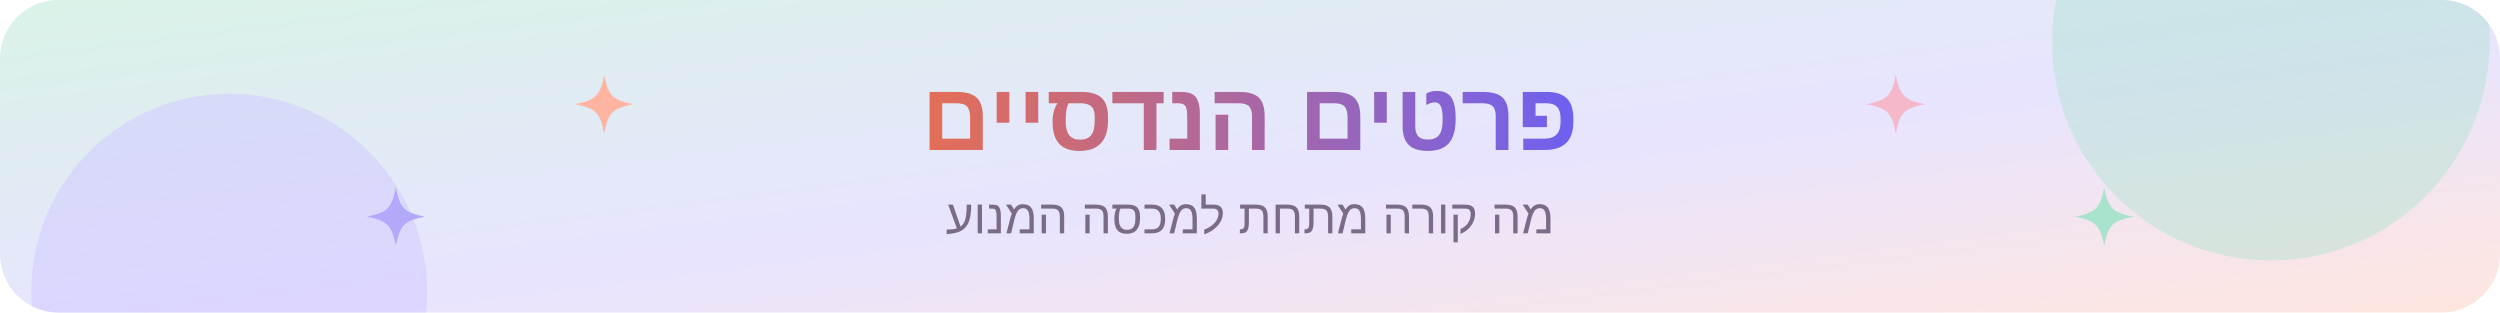
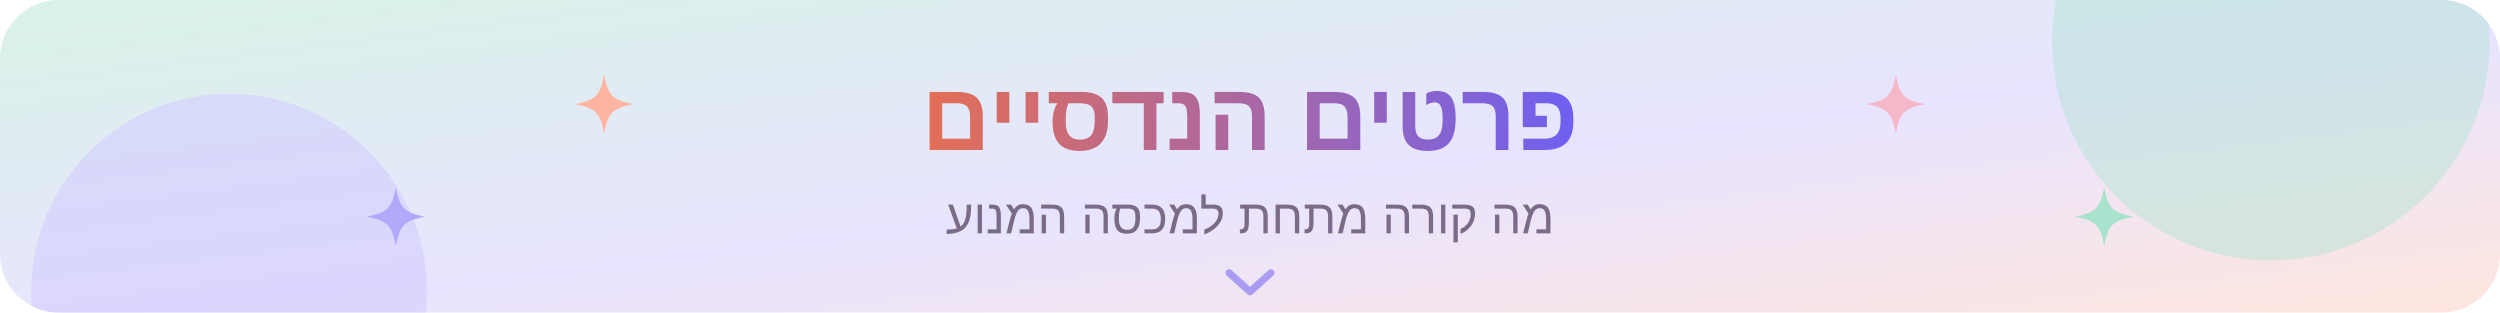
<svg xmlns="http://www.w3.org/2000/svg" viewBox="0 0 1200 150" width="1200" height="150" role="img" aria-label="פרטים הנדסיים">
  <defs>
    <linearGradient id="bg" x1="0" y1="0" x2="1" y2="1">
      <stop offset="0" stop-color="#D9F3E7" />
      <stop offset=".55" stop-color="#E8E4FF" />
      <stop offset="1" stop-color="#FFE6DE" />
    </linearGradient>
    <linearGradient id="t" x1="0" y1="0" x2="1" y2="0">
      <stop offset="0" stop-color="#E36E57" />
      <stop offset="1" stop-color="#6F60F0" />
    </linearGradient>
    <clipPath id="c">
      <rect width="1200" height="150" rx="28" />
    </clipPath>
    <path id="s" d="M0-14C2-4 4-2 14 0 4 2 2 4 0 14-2 4-4 2-14 0-4-2-2-4 0-14Z" />
    <path id="pin" d="M0 0C-5-9-22-20-22-37a22 22 0 0 1 44 0C22-20 5-9 0 0Z" />
  </defs>
  <style>
.blob{animation:drift 11s ease-in-out infinite alternate}.b2{animation-duration:14s;animation-direction:alternate-reverse}.b3{animation-duration:17s}
.bob{animation:bob 3.4s ease-in-out infinite}.d1{animation-delay:-.9s}.d2{animation-delay:-1.8s}.d3{animation-delay:-2.6s}
.walk{stroke-dasharray:3 15;animation:walk 3s linear infinite}
.tw{animation:tw 3.2s ease-in-out infinite}.t2{animation-delay:-1s}.t3{animation-delay:-2s}
.rise{animation:rise .9s ease-out both}.r2{animation-delay:.2s}
@keyframes drift{to{transform:translate(40px,-20px) scale(1.12)}}
@keyframes bob{0%,100%{transform:translateY(0)}50%{transform:translateY(-10px)}}
@keyframes walk{to{stroke-dashoffset:-54}}
@keyframes tw{0%,100%{opacity:.35}50%{opacity:1}}
@keyframes rise{from{opacity:0;transform:translateY(16px)}}
@media (prefers-reduced-motion:reduce){*{animation:none!important}}
</style>
  <g clip-path="url(#c)">
    <rect width="1200" height="150" fill="url(#bg)" />
    <circle class="blob" cx="110" cy="140" r="95" fill="#CFC8FF" opacity=".5" />
    <circle class="blob b2" cx="1090" cy="20" r="105" fill="#A9E3CD" opacity=".42" />
    <use class="tw" href="#s" x="290" y="50" fill="#FFB4A2" />
    <use class="tw t2" href="#s" x="190" y="104" fill="#B3A9FA" />
    <use class="tw t3" href="#s" x="910" y="50" fill="#F5B8C8" />
    <use class="tw" href="#s" x="1010" y="104" fill="#A9E3CD" />
    <g font-family="-apple-system,BlinkMacSystemFont,'Segoe UI',Helvetica,Arial,sans-serif" text-anchor="middle" direction="rtl">
      <text x="600" y="72.0" font-size="46" font-weight="800" fill="url(#t)">פרטים הנדסיים</text>
      <text x="600" y="112.0" font-size="23" fill="#7A6B88">מה קורה מתחת למכסה המנוע</text>
    </g>
+     <g transform="translate(600 136)">
+       <g class="bob">
+         <path d="M-10-5l10 9 10-9" fill="none" stroke="#6F60F0" stroke-opacity=".55" stroke-width="3.5" stroke-linecap="round" stroke-linejoin="round" />
+       </g>
+     </g>
  </g>
</svg>
